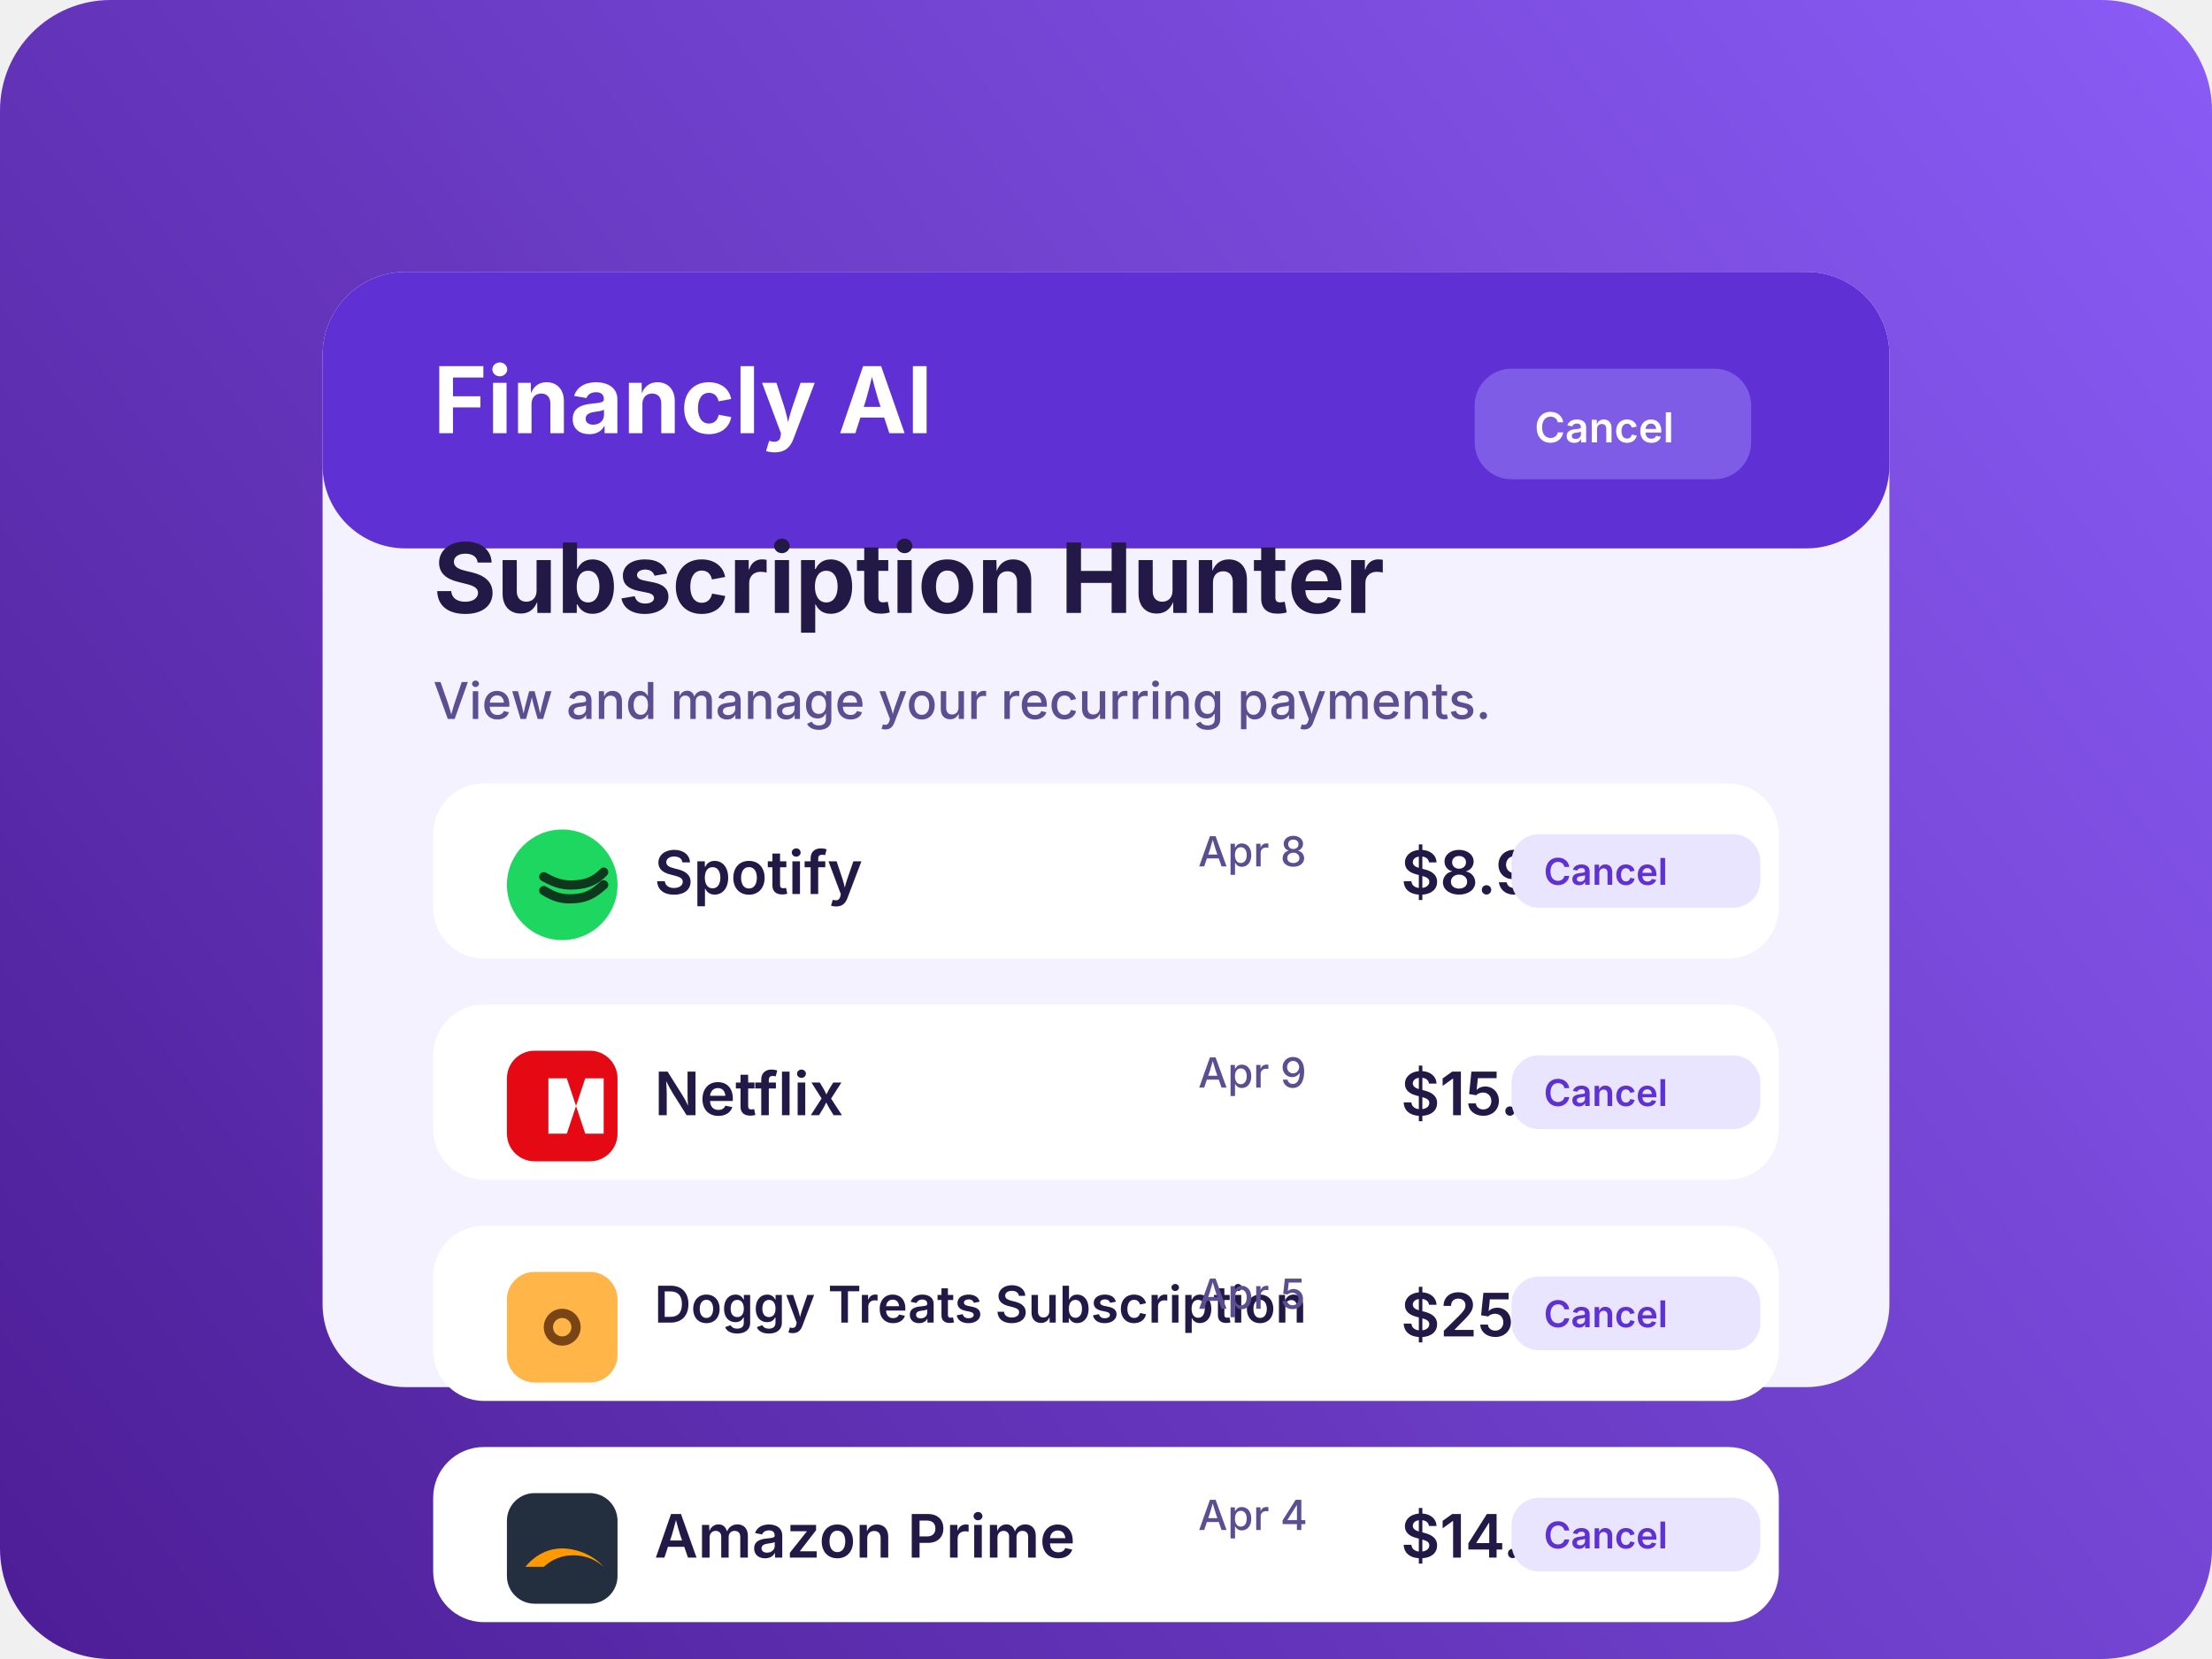
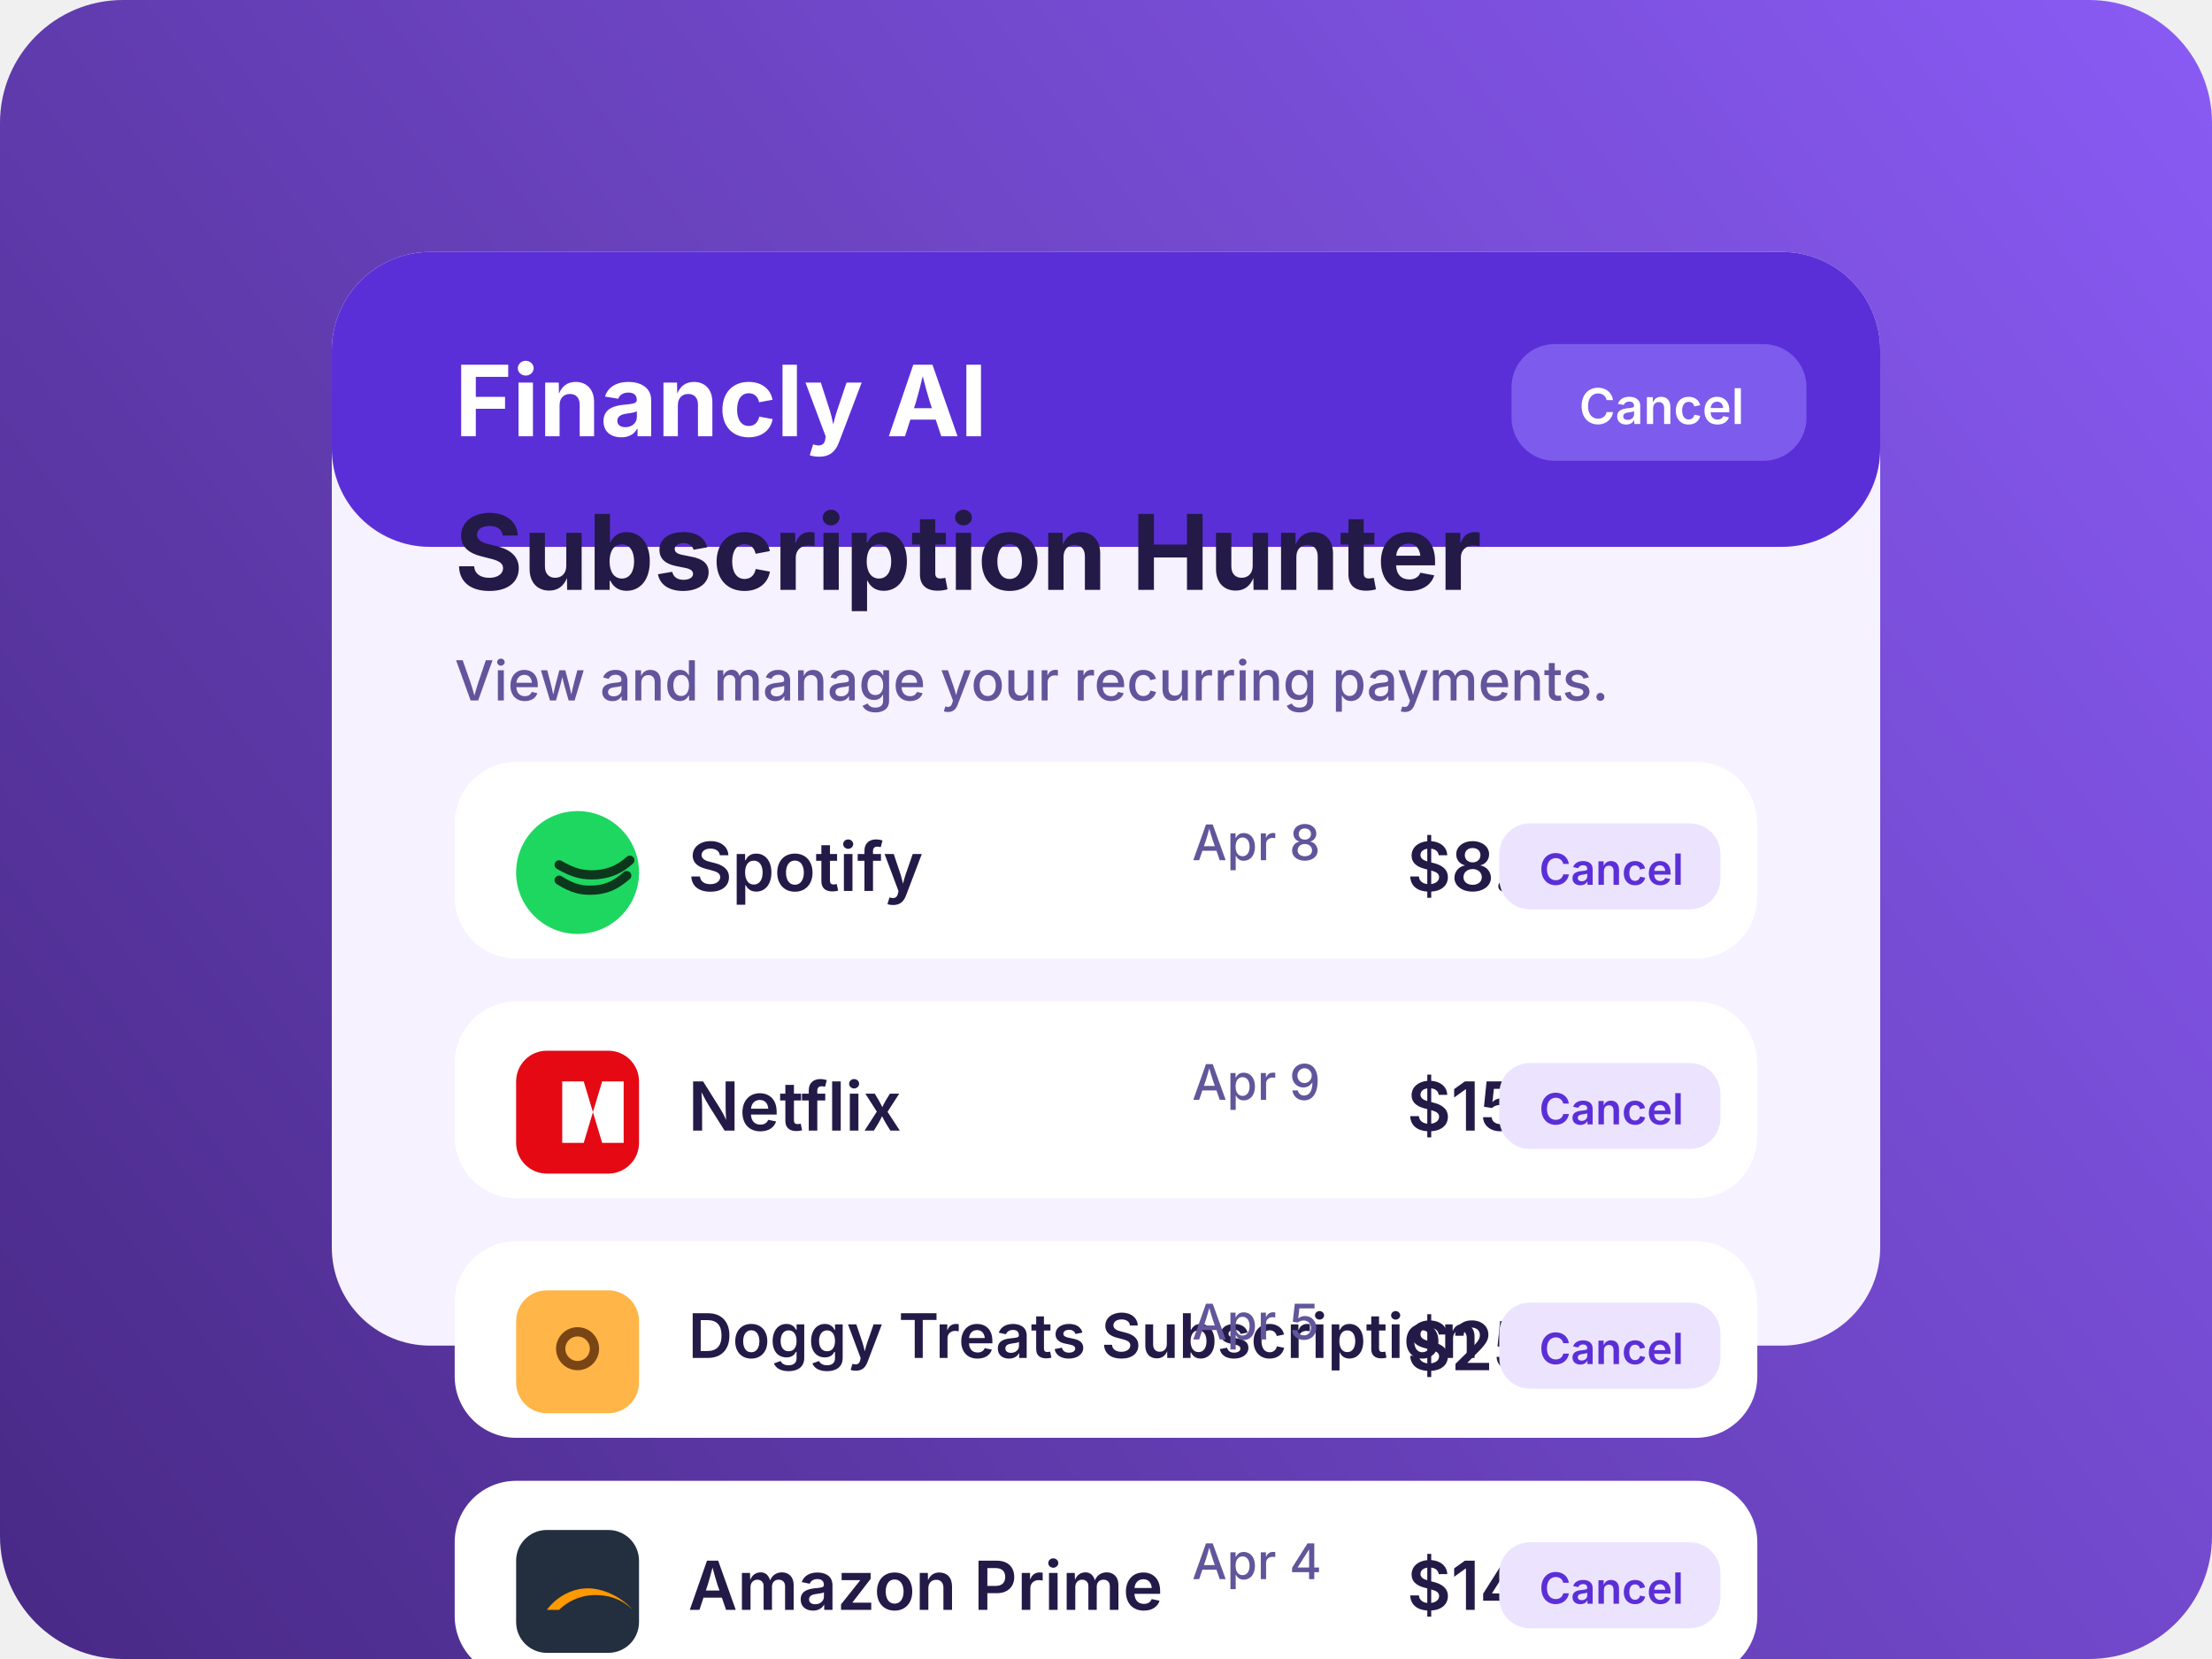
- <svg xmlns="http://www.w3.org/2000/svg" width="960" height="720" viewBox="0 0 960 720" fill="none">
-   <rect width="960" height="720" rx="48" fill="url(#paint0_linear)" />
+ <svg xmlns="http://www.w3.org/2000/svg" width="720" height="540" viewBox="0 0 720 540" fill="none">
+   <rect width="720" height="540" rx="40" fill="url(#paint0_linear)" />
  <g filter="url(#shadow-card)">
-     <rect x="140" y="118" width="680" height="484" rx="36" fill="#F4F2FF" />
+     <rect x="108" y="82" width="504" height="356" rx="32" fill="#F6F2FF" />
  </g>
-   <rect x="140" y="118" width="680" height="120" rx="36" fill="#5F30D4" />
-   <text x="188" y="188" fill="white" font-family="'Inter', 'Segoe UI', sans-serif" font-size="40" font-weight="700">Financly AI</text>
-   <g transform="translate(188 266)">
-     <text x="0" y="0" fill="#221946" font-family="'Inter', 'Segoe UI', sans-serif" font-size="42" font-weight="700">Subscription Hunter</text>
-     <text x="0" y="46" fill="#5B4E91" font-family="'Inter', 'Segoe UI', sans-serif" font-size="22" font-weight="500">
-       View and manage your recurring payments.
-     </text>
+   <rect x="108" y="82" width="504" height="96" rx="32" fill="#5B2FD7" />
+   <text x="148" y="142" fill="white" font-family="'Inter', 'Segoe UI', sans-serif" font-size="32" font-weight="700">Financly AI</text>
+   <g transform="translate(148 192)">
+     <text x="0" y="0" fill="#231A47" font-family="'Inter', 'Segoe UI', sans-serif" font-size="34" font-weight="700">Subscription Hunter</text>
+     <text x="0" y="36" fill="#61559B" font-family="'Inter', 'Segoe UI', sans-serif" font-size="18" font-weight="500">View and manage your recurring payments.</text>
  </g>
-   <g transform="translate(640 160)">
-     <rect x="0" y="0" width="120" height="48" rx="16" fill="#7E5CE6" />
-     <text x="26" y="32" fill="white" font-family="'Inter', 'Segoe UI', sans-serif" font-size="18" font-weight="600">Cancel</text>
+   <g transform="translate(492 112)">
+     <rect x="0" y="0" width="96" height="38" rx="14" fill="#7D5BEC" />
+     <text x="22" y="26" fill="white" font-family="'Inter', 'Segoe UI', sans-serif" font-size="16" font-weight="600">Cancel</text>
  </g>
-   <g transform="translate(188 340)">
+   <g transform="translate(148 248)">
    <g transform="translate(0 0)">
-       <rect width="584" height="76" rx="22" fill="white" />
-       <text x="96" y="48" fill="#221946" font-family="'Inter', 'Segoe UI', sans-serif" font-size="26" font-weight="600">Spotify</text>
-       <text x="332" y="36" fill="#5B4E91" font-family="'Inter', 'Segoe UI', sans-serif" font-size="18" font-weight="500">Apr 8</text>
-       <text x="420" y="48" fill="#221946" font-family="'Inter', 'Segoe UI', sans-serif" font-size="26" font-weight="600">$8.99</text>
-       <rect x="468" y="22" width="108" height="32" rx="12" fill="#E9E4FF" />
-       <text x="482" y="44" fill="#5F30D4" font-family="'Inter', 'Segoe UI', sans-serif" font-size="16" font-weight="600">Cancel</text>
-       <g transform="translate(32 20)">
-         <circle cx="24" cy="24" r="24" fill="#1ED760" />
-         <path d="M16 26.5C21 29.6 24.4 30.4 29.5 30C34.6 29.6 37.7 27.9 42 24" stroke="#0D381D" stroke-width="4" stroke-linecap="round" />
-         <path d="M16 20.5C21.5 23.6 25 24.4 30 24C35 23.6 38.5 22.1 42 18.5" stroke="#0D381D" stroke-width="4" stroke-linecap="round" />
+       <rect width="424" height="64" rx="20" fill="white" />
+       <text x="76" y="42" fill="#231A47" font-family="'Inter', 'Segoe UI', sans-serif" font-size="22" font-weight="600">Spotify</text>
+       <text x="240" y="32" fill="#61559B" font-family="'Inter', 'Segoe UI', sans-serif" font-size="16" font-weight="500">Apr 8</text>
+       <text x="310" y="42" fill="#231A47" font-family="'Inter', 'Segoe UI', sans-serif" font-size="22" font-weight="600">$8.99</text>
+       <rect x="340" y="20" width="72" height="28" rx="10" fill="#ECE4FF" />
+       <text x="353" y="40" fill="#5B2FD7" font-family="'Inter', 'Segoe UI', sans-serif" font-size="14" font-weight="600">Cancel</text>
+       <g transform="translate(20 16)">
+         <circle cx="20" cy="20" r="20" fill="#1ED760" />
+         <path d="M14 22.5C18.5 25.3 21.4 26 25.7 25.7C30 25.3 32.6 23.9 36 21" stroke="#0C371D" stroke-width="3" stroke-linecap="round" />
+         <path d="M14 17.5C18.8 20.3 22 21 26.3 20.7C30.6 20.3 33.8 18.9 37 16" stroke="#0C371D" stroke-width="3" stroke-linecap="round" />
      </g>
    </g>
-     <g transform="translate(0 96)">
-       <rect width="584" height="76" rx="22" fill="white" />
-       <text x="96" y="48" fill="#221946" font-family="'Inter', 'Segoe UI', sans-serif" font-size="26" font-weight="600">Netflix</text>
-       <text x="332" y="36" fill="#5B4E91" font-family="'Inter', 'Segoe UI', sans-serif" font-size="18" font-weight="500">Apr 9</text>
-       <text x="420" y="48" fill="#221946" font-family="'Inter', 'Segoe UI', sans-serif" font-size="26" font-weight="600">$15.49</text>
-       <rect x="468" y="22" width="108" height="32" rx="12" fill="#E9E4FF" />
-       <text x="482" y="44" fill="#5F30D4" font-family="'Inter', 'Segoe UI', sans-serif" font-size="16" font-weight="600">Cancel</text>
-       <g transform="translate(32 20)">
-         <rect width="48" height="48" rx="12" fill="#E50914" />
-         <path d="M18 12H26L30 24L34 12H42V36H34L30 24L26 36H18V12Z" fill="white" />
+     <g transform="translate(0 78)">
+       <rect width="424" height="64" rx="20" fill="white" />
+       <text x="76" y="42" fill="#231A47" font-family="'Inter', 'Segoe UI', sans-serif" font-size="22" font-weight="600">Netflix</text>
+       <text x="240" y="32" fill="#61559B" font-family="'Inter', 'Segoe UI', sans-serif" font-size="16" font-weight="500">Apr 9</text>
+       <text x="310" y="42" fill="#231A47" font-family="'Inter', 'Segoe UI', sans-serif" font-size="22" font-weight="600">$15.49</text>
+       <rect x="340" y="20" width="72" height="28" rx="10" fill="#ECE4FF" />
+       <text x="353" y="40" fill="#5B2FD7" font-family="'Inter', 'Segoe UI', sans-serif" font-size="14" font-weight="600">Cancel</text>
+       <g transform="translate(20 16)">
+         <rect width="40" height="40" rx="10" fill="#E50914" />
+         <path d="M15 10H22L25 20L28 10H35V30H28L25 20L22 30H15V10Z" fill="white" />
      </g>
    </g>
-     <g transform="translate(0 192)">
-       <rect width="584" height="76" rx="22" fill="white" />
-       <text x="96" y="42" fill="#221946" font-family="'Inter', 'Segoe UI', sans-serif" font-size="22" font-weight="600">Doggy Treats Subscription</text>
-       <text x="332" y="36" fill="#5B4E91" font-family="'Inter', 'Segoe UI', sans-serif" font-size="18" font-weight="500">Apr 5</text>
-       <text x="420" y="48" fill="#221946" font-family="'Inter', 'Segoe UI', sans-serif" font-size="26" font-weight="600">$25.00</text>
-       <rect x="468" y="22" width="108" height="32" rx="12" fill="#E9E4FF" />
-       <text x="482" y="44" fill="#5F30D4" font-family="'Inter', 'Segoe UI', sans-serif" font-size="16" font-weight="600">Cancel</text>
-       <g transform="translate(32 20)">
-         <rect width="48" height="48" rx="12" fill="#FFB547" />
-         <path d="M24 16C28.418 16 32 19.582 32 24C32 28.418 28.418 32 24 32C19.582 32 16 28.418 16 24C16 19.582 19.582 16 24 16ZM20 24C20 26.209 21.791 28 24 28C26.209 28 28 26.209 28 24C28 21.791 26.209 20 24 20C21.791 20 20 21.791 20 24Z" fill="#7A4514" />
+     <g transform="translate(0 156)">
+       <rect width="424" height="64" rx="20" fill="white" />
+       <text x="76" y="38" fill="#231A47" font-family="'Inter', 'Segoe UI', sans-serif" font-size="20" font-weight="600">Doggy Treats Subscription</text>
+       <text x="240" y="32" fill="#61559B" font-family="'Inter', 'Segoe UI', sans-serif" font-size="16" font-weight="500">Apr 5</text>
+       <text x="310" y="42" fill="#231A47" font-family="'Inter', 'Segoe UI', sans-serif" font-size="22" font-weight="600">$25.00</text>
+       <rect x="340" y="20" width="72" height="28" rx="10" fill="#ECE4FF" />
+       <text x="353" y="40" fill="#5B2FD7" font-family="'Inter', 'Segoe UI', sans-serif" font-size="14" font-weight="600">Cancel</text>
+       <g transform="translate(20 16)">
+         <rect width="40" height="40" rx="10" fill="#FFB547" />
+         <path d="M20 12C23.866 12 27 15.134 27 19C27 22.866 23.866 26 20 26C16.134 26 13 22.866 13 19C13 15.134 16.134 12 20 12ZM16 19C16 21.209 17.791 23 20 23C22.209 23 24 21.209 24 19C24 16.791 22.209 15 20 15C17.791 15 16 16.791 16 19Z" fill="#7A4514" />
      </g>
    </g>
-     <g transform="translate(0 288)">
-       <rect width="584" height="76" rx="22" fill="white" />
-       <text x="96" y="48" fill="#221946" font-family="'Inter', 'Segoe UI', sans-serif" font-size="26" font-weight="600">Amazon Prime</text>
-       <text x="332" y="36" fill="#5B4E91" font-family="'Inter', 'Segoe UI', sans-serif" font-size="18" font-weight="500">Apr 4</text>
-       <text x="420" y="48" fill="#221946" font-family="'Inter', 'Segoe UI', sans-serif" font-size="26" font-weight="600">$14.99</text>
-       <rect x="468" y="22" width="108" height="32" rx="12" fill="#E9E4FF" />
-       <text x="482" y="44" fill="#5F30D4" font-family="'Inter', 'Segoe UI', sans-serif" font-size="16" font-weight="600">Cancel</text>
-       <g transform="translate(32 20)">
-         <rect width="48" height="48" rx="12" fill="#232F3E" />
-         <path d="M16 32C19.6 28.6 24.4 26.8 29.5 27C34.6 27.2 38.6 29 42 32C36.8 26.2 29.3 24 24 24C18.7 24 12.8 26.2 8 32Z" fill="#FF9900" />
-       </g>
-     </g>
-     <g transform="translate(0 384)">
-       <rect width="584" height="76" rx="22" fill="white" />
-       <text x="96" y="48" fill="#221946" font-family="'Inter', 'Segoe UI', sans-serif" font-size="26" font-weight="600">Apple Music</text>
-       <text x="332" y="36" fill="#5B4E91" font-family="'Inter', 'Segoe UI', sans-serif" font-size="18" font-weight="500">Apr 9</text>
-       <text x="420" y="48" fill="#221946" font-family="'Inter', 'Segoe UI', sans-serif" font-size="26" font-weight="600">$10.99</text>
-       <rect x="468" y="22" width="108" height="32" rx="12" fill="#E9E4FF" />
-       <text x="482" y="44" fill="#5F30D4" font-family="'Inter', 'Segoe UI', sans-serif" font-size="16" font-weight="600">Cancel</text>
-       <g transform="translate(32 20)">
-         <rect width="48" height="48" rx="12" fill="#FA233B" />
-         <path d="M30 12C27 12 24 14.2 24 17.8V32C26.6 32 29 30.6 30.6 28.6C32.6 26.2 33.4 22.6 33.4 20C33.4 15.4 31.4 12 30 12ZM18 16C16.2 16 14 18.2 14 21.8C14 27 17.6 32 22 32C22 26.8 18.4 16 18 16Z" fill="white" />
+     <g transform="translate(0 234)">
+       <rect width="424" height="64" rx="20" fill="white" />
+       <text x="76" y="42" fill="#231A47" font-family="'Inter', 'Segoe UI', sans-serif" font-size="22" font-weight="600">Amazon Prime</text>
+       <text x="240" y="32" fill="#61559B" font-family="'Inter', 'Segoe UI', sans-serif" font-size="16" font-weight="500">Apr 4</text>
+       <text x="310" y="42" fill="#231A47" font-family="'Inter', 'Segoe UI', sans-serif" font-size="22" font-weight="600">$14.99</text>
+       <rect x="340" y="20" width="72" height="28" rx="10" fill="#ECE4FF" />
+       <text x="353" y="40" fill="#5B2FD7" font-family="'Inter', 'Segoe UI', sans-serif" font-size="14" font-weight="600">Cancel</text>
+       <g transform="translate(20 16)">
+         <rect width="40" height="40" rx="10" fill="#232F3E" />
+         <path d="M14 26C17.2 22.8 21.8 21 26.6 21.2C31.4 21.4 34.8 23 38 26C33.6 21.2 27.8 19 23.3 19C18.8 19 13.6 21.2 10 26Z" fill="#FF9900" />
      </g>
    </g>
  </g>
  <defs>
-     <linearGradient id="paint0_linear" x1="960" y1="0" x2="0" y2="720" gradientUnits="userSpaceOnUse">
-       <stop offset="0" stop-color="#8B5CF6" />
-       <stop offset="1" stop-color="#4C1D95" />
+     <linearGradient id="paint0_linear" x1="720" y1="0" x2="0" y2="540" gradientUnits="userSpaceOnUse">
+       <stop offset="0" stop-color="#8A5BF5" />
+       <stop offset="1" stop-color="#482985" />
    </linearGradient>
-     <filter id="shadow-card" x="108" y="94" width="744" height="548" filterUnits="userSpaceOnUse" color-interpolation-filters="sRGB">
+     <filter id="shadow-card" x="84" y="62" width="552" height="404" filterUnits="userSpaceOnUse" color-interpolation-filters="sRGB">
      <feFlood flood-opacity="0" result="BackgroundImageFix" />
-       <feGaussianBlur in="BackgroundImageFix" stdDeviation="16" />
+       <feGaussianBlur in="BackgroundImageFix" stdDeviation="12" />
      <feComposite in2="SourceAlpha" operator="in" result="effect1_backgroundBlur" />
      <feBlend mode="normal" in="SourceGraphic" in2="effect1_backgroundBlur" result="shape" />
    </filter>
  </defs>
</svg>
